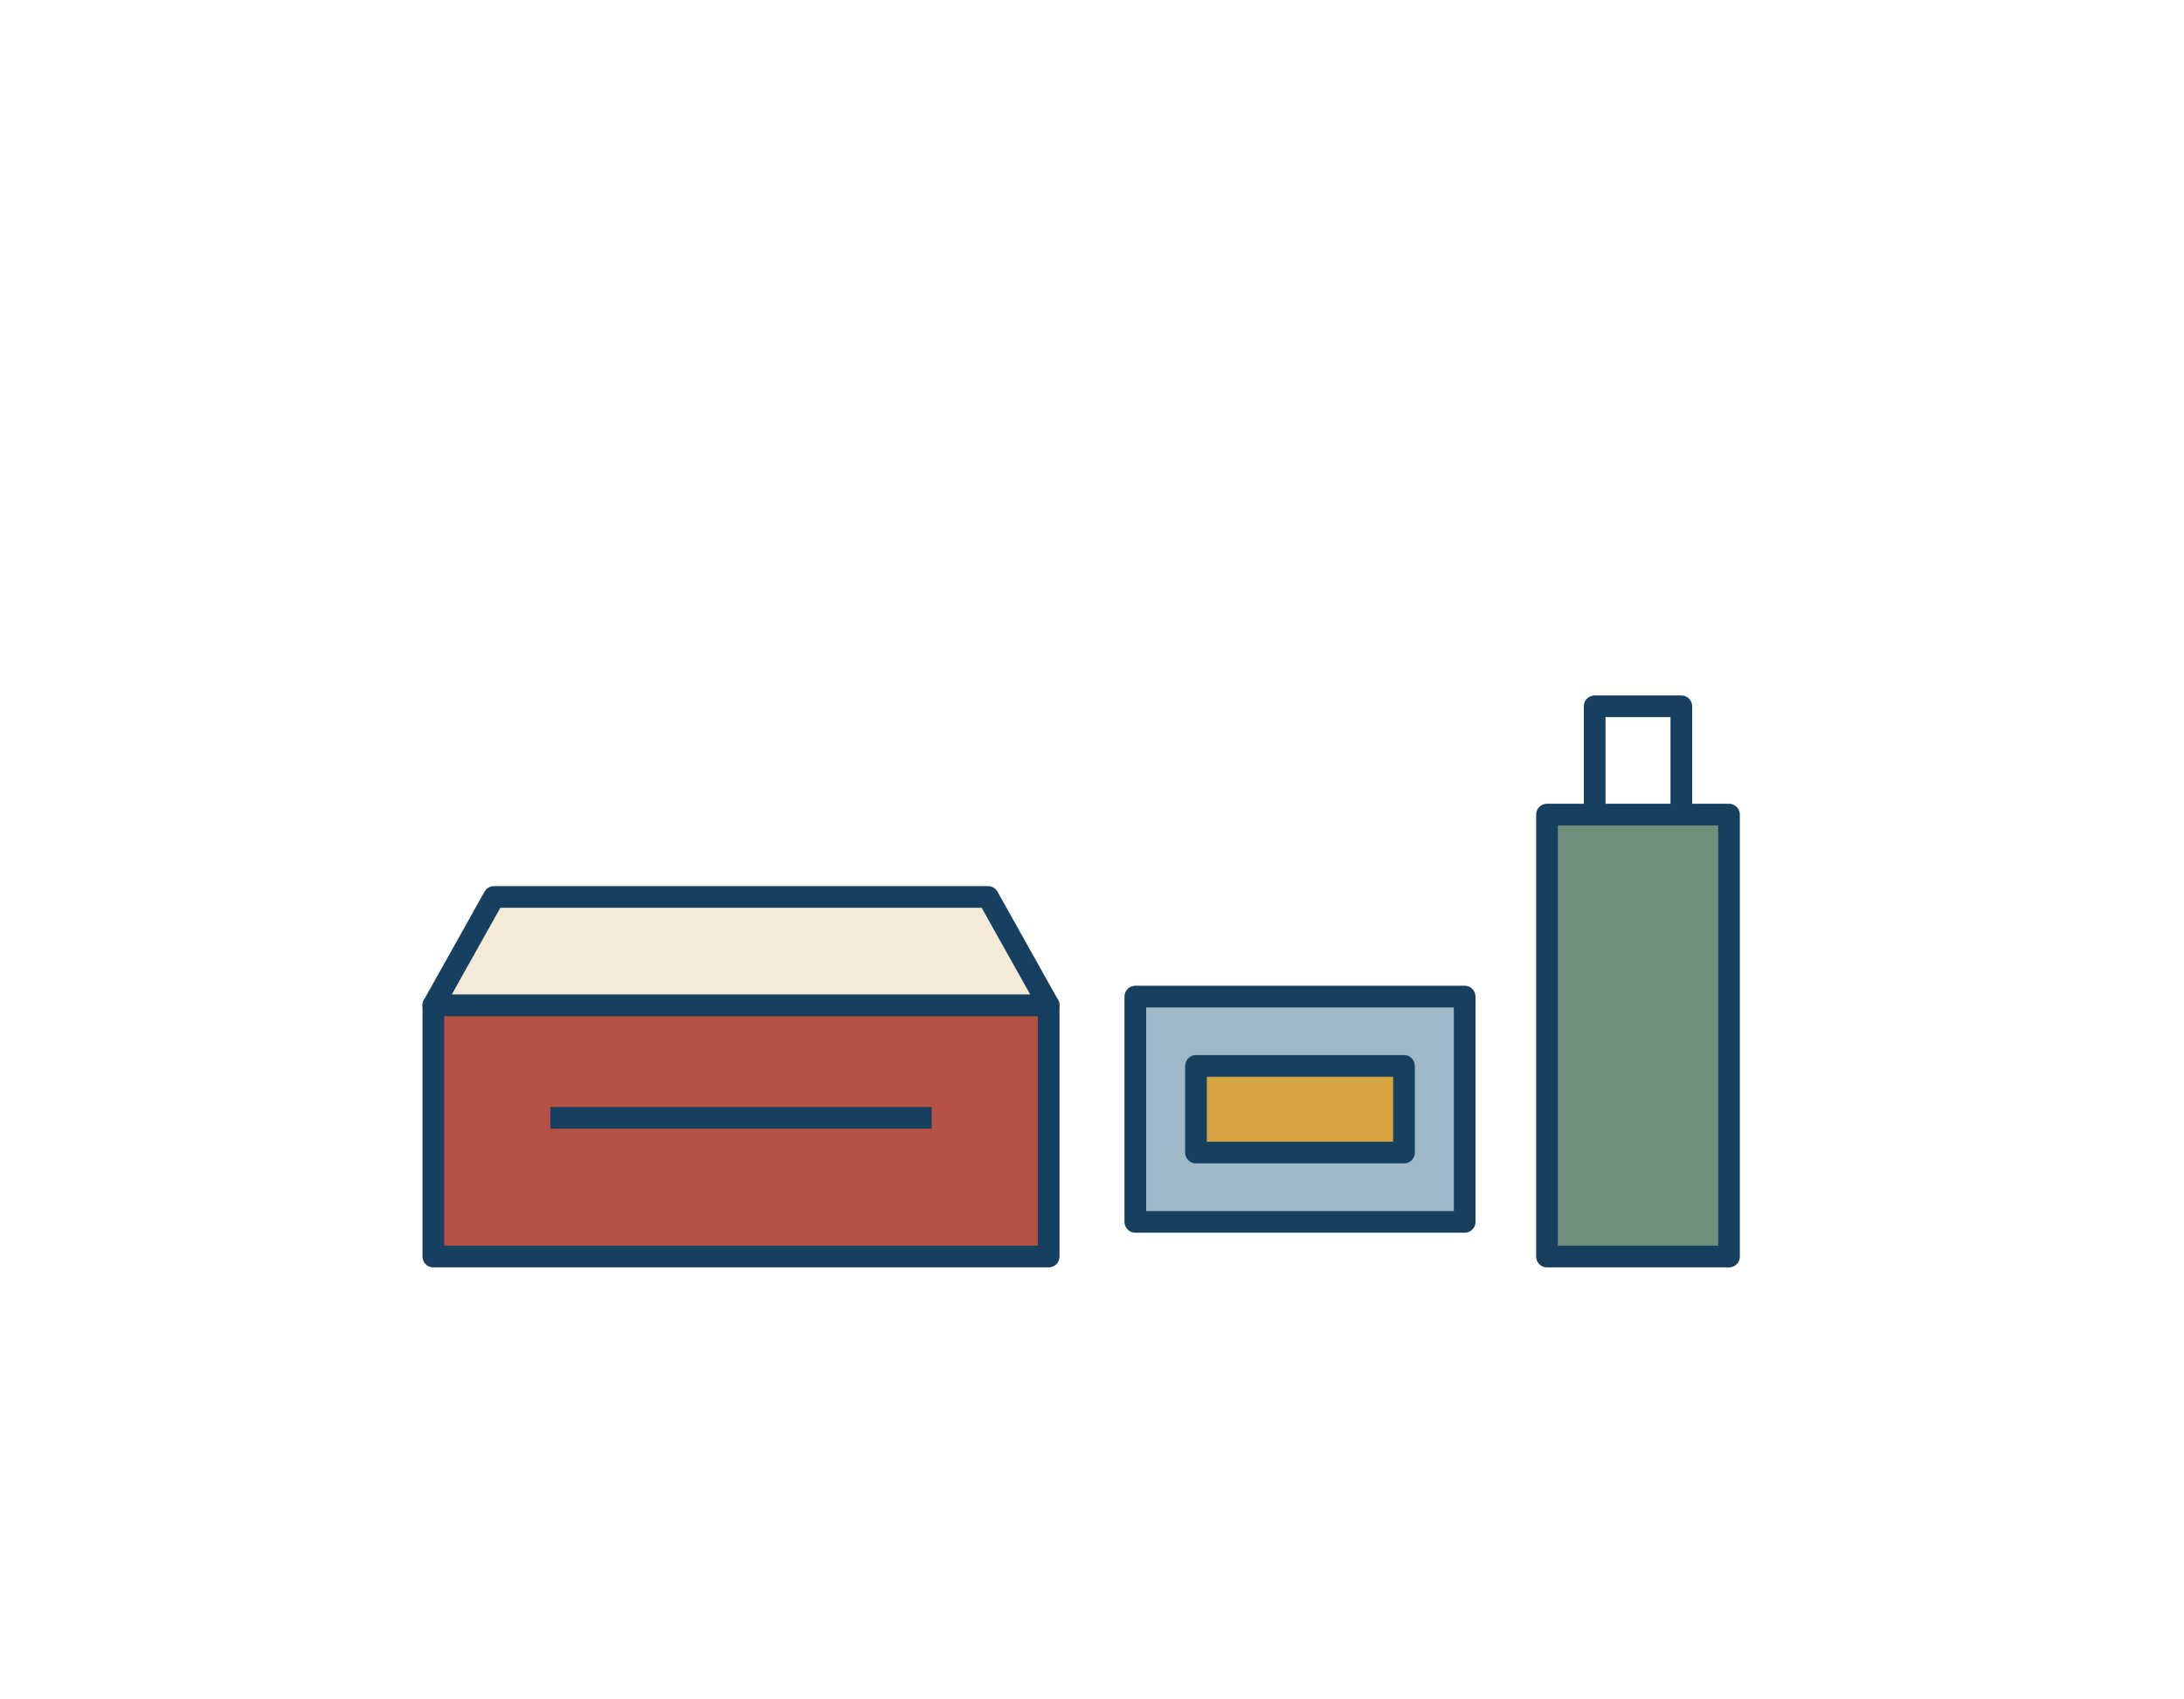
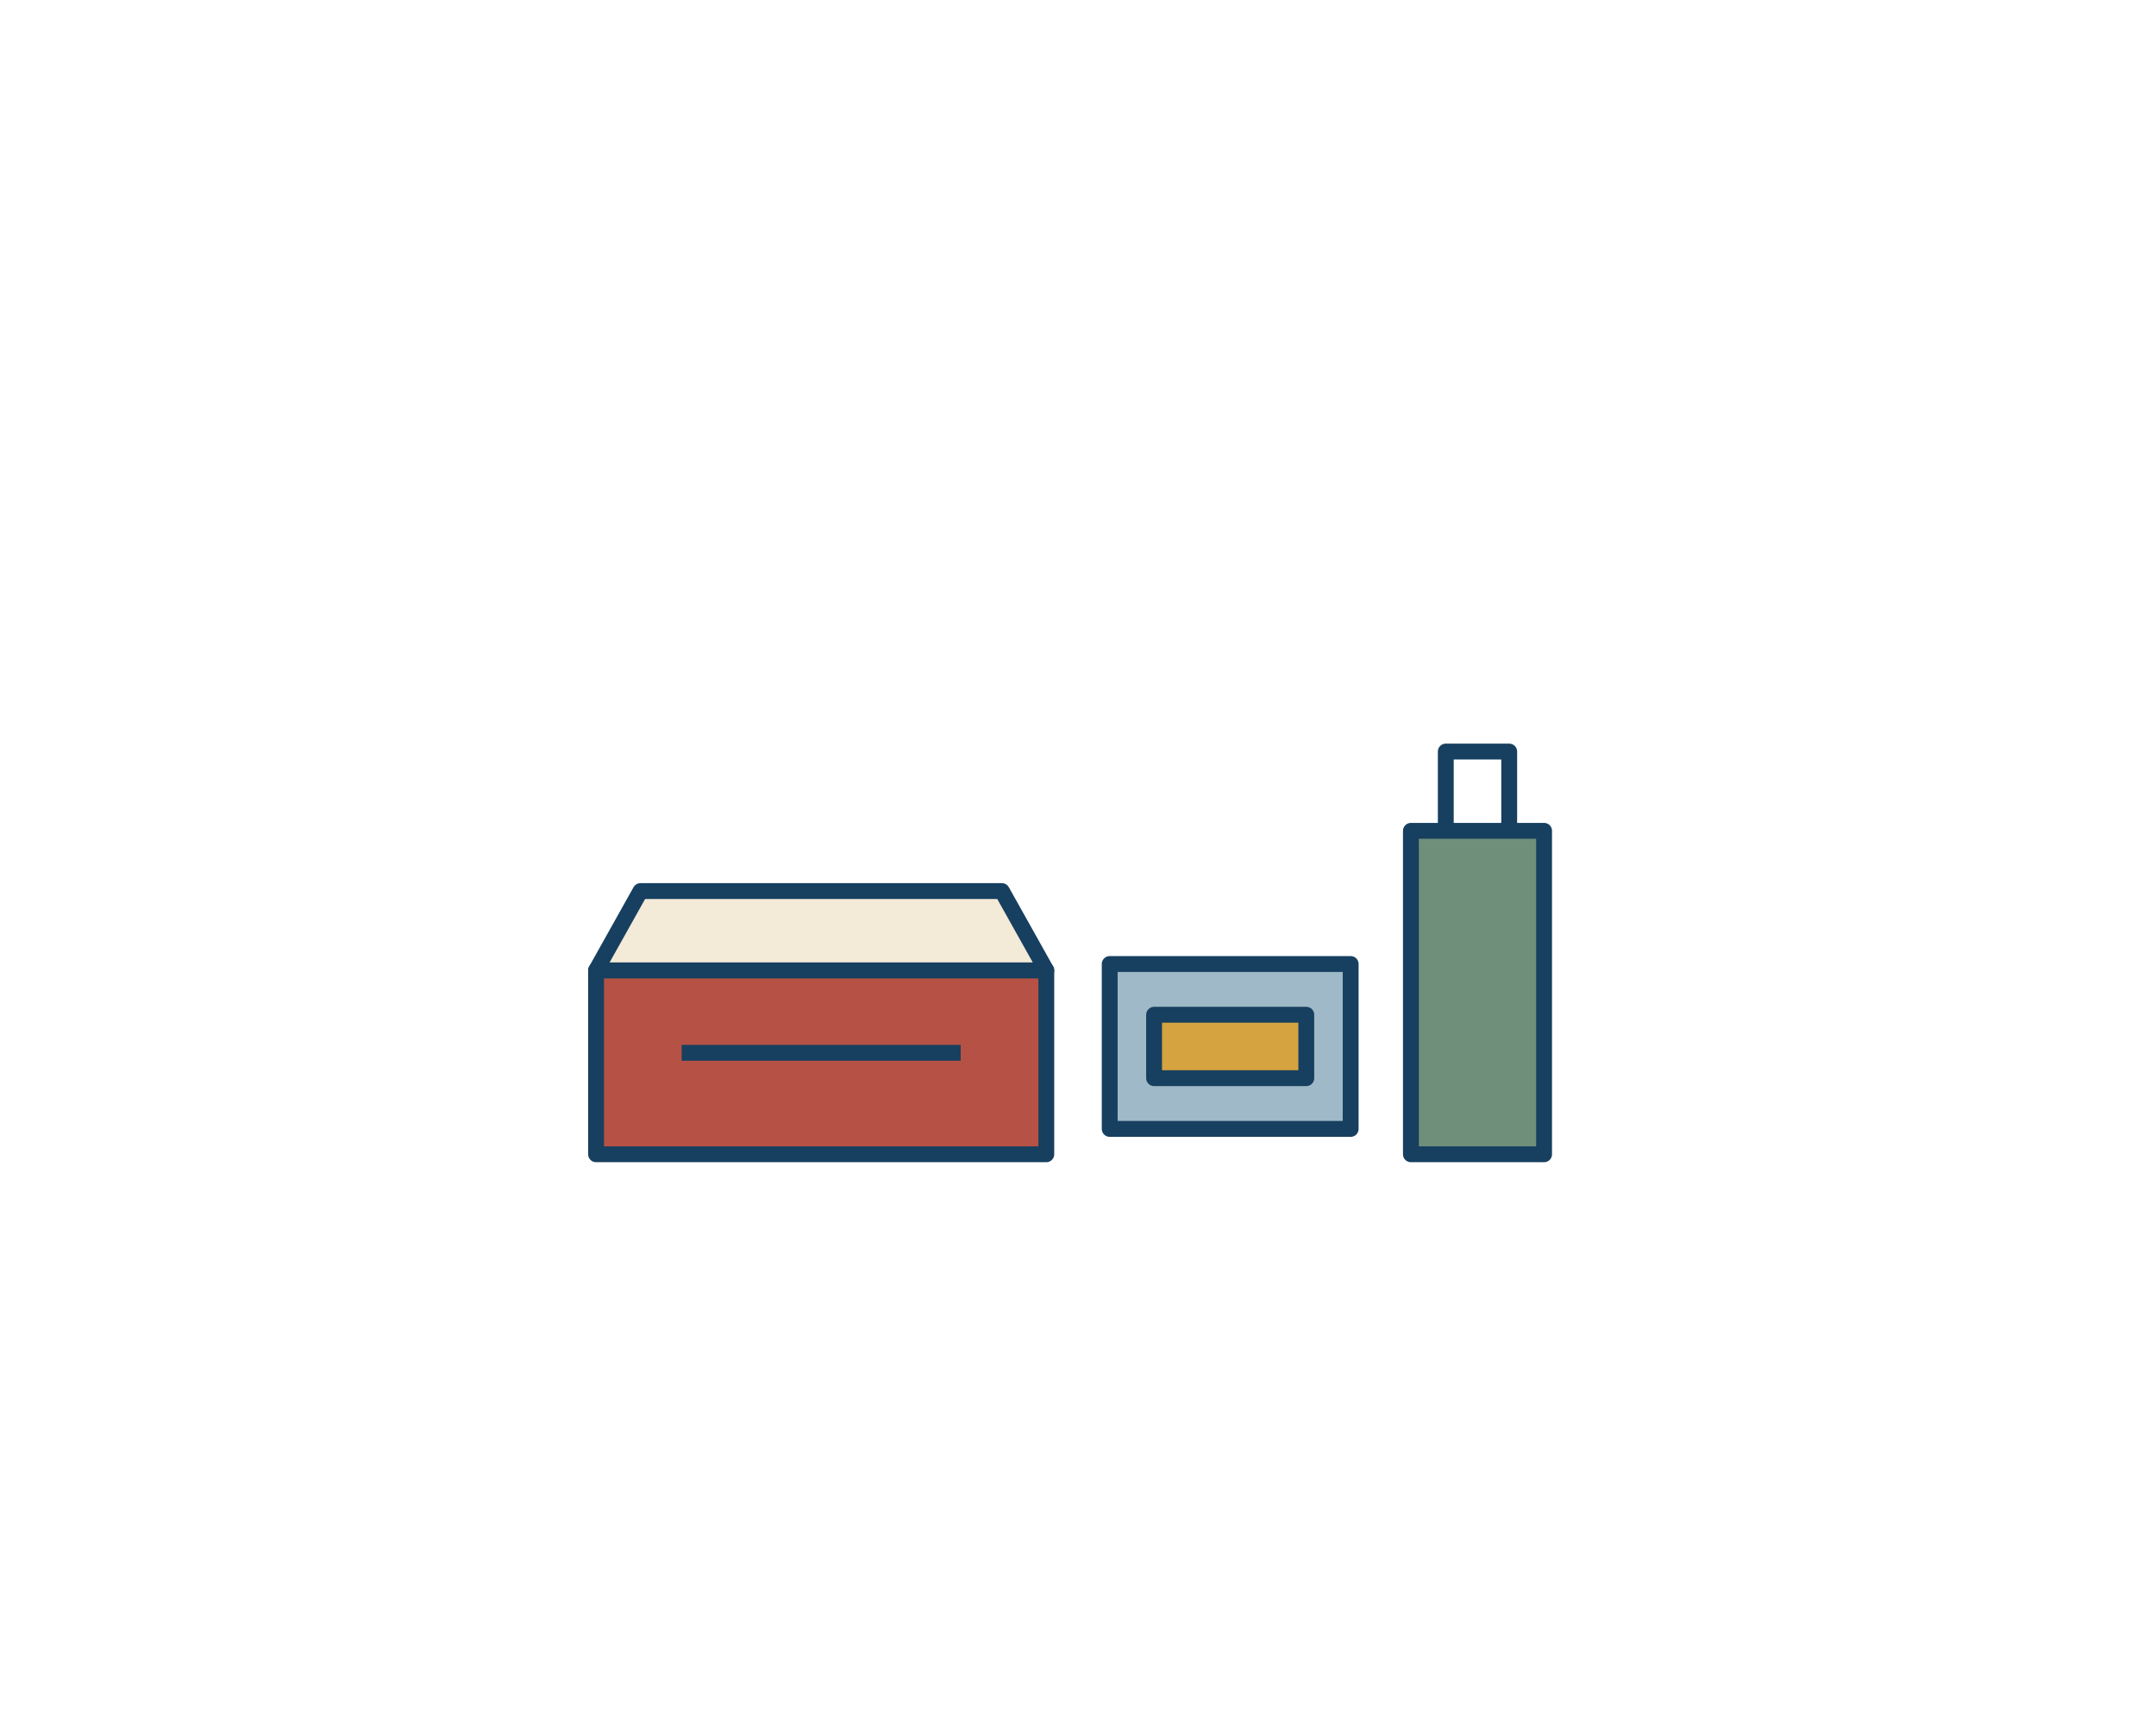
- <svg xmlns="http://www.w3.org/2000/svg" viewBox="-72 -56 504 392">
+ <svg xmlns="http://www.w3.org/2000/svg" viewBox="-160 -130 680 540">
  <g stroke="#173f5f" stroke-width="5" stroke-linejoin="round">
    <path fill="#b55245" d="M28 176h142v58H28z" />
    <path fill="#f3ead7" d="M42 151h114l14 25H28z" />
    <path fill="#9fb9c8" d="M190 174h76v52h-76z" />
    <path fill="#d5a33f" d="M204 190h48v20h-48z" />
    <path fill="#6f8f7b" d="M285 132h42v102h-42z" />
    <path d="M296 132v-25h20v25M55 202h88" fill="none" />
  </g>
</svg>
